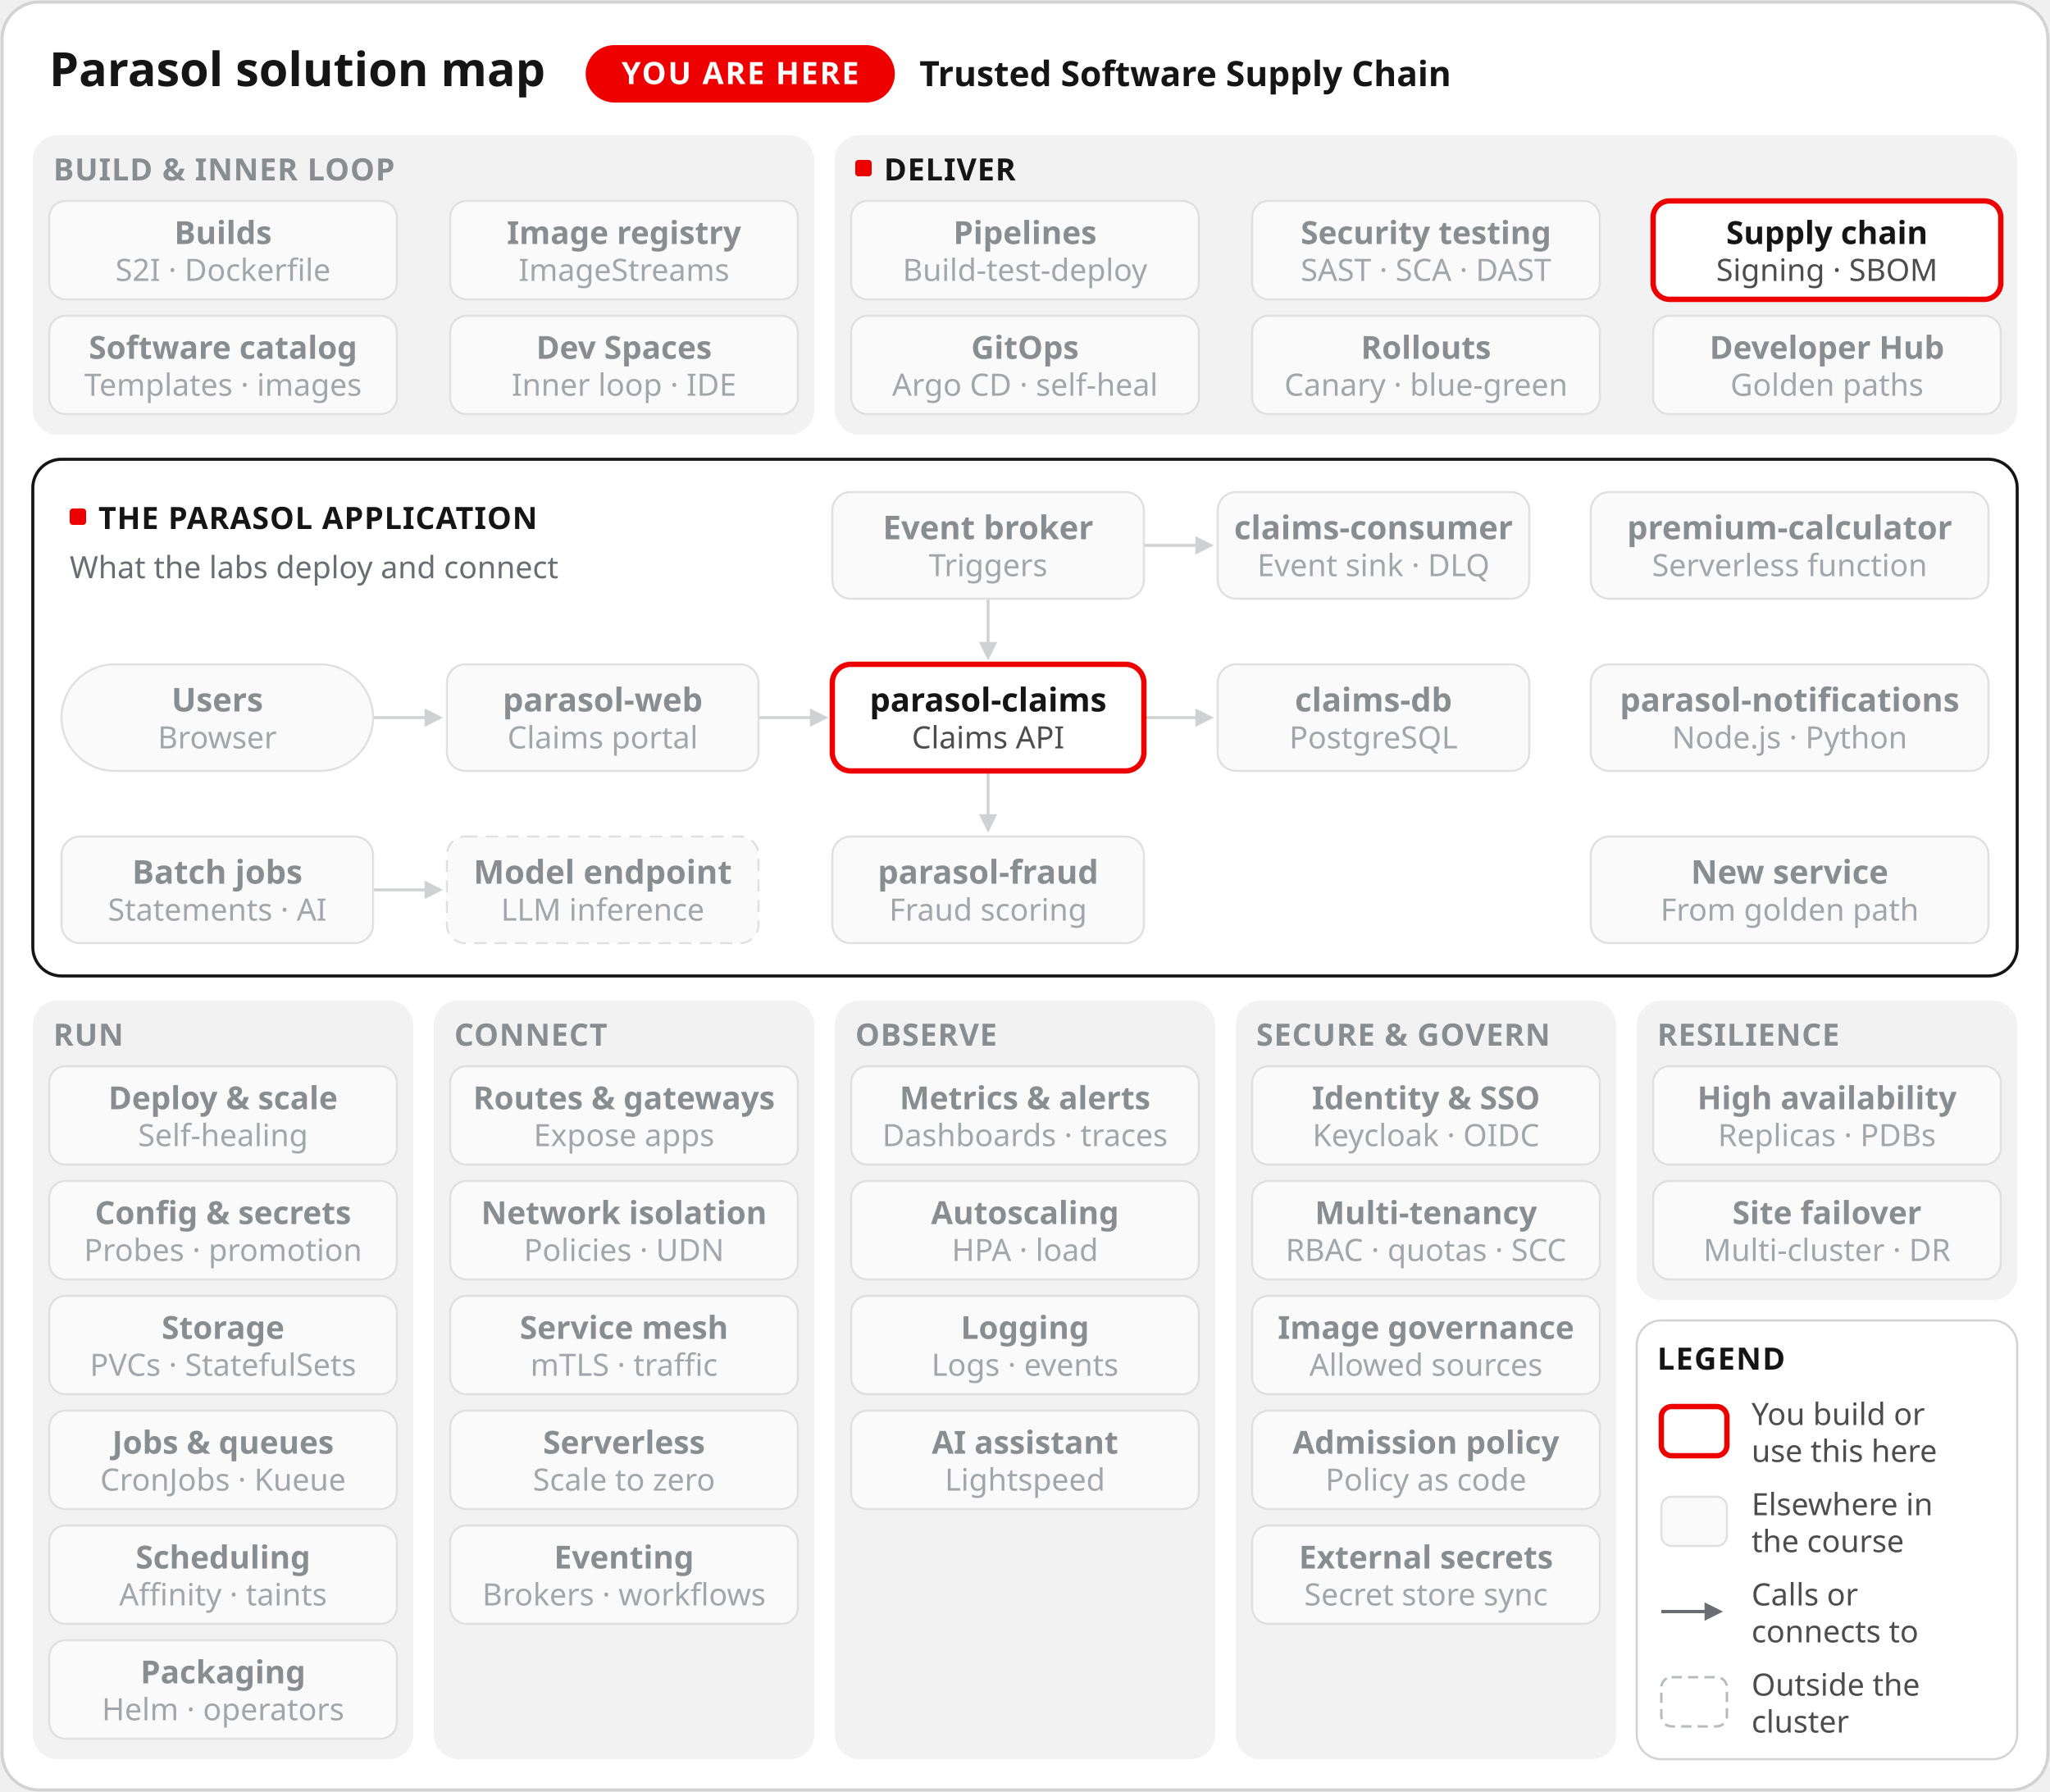
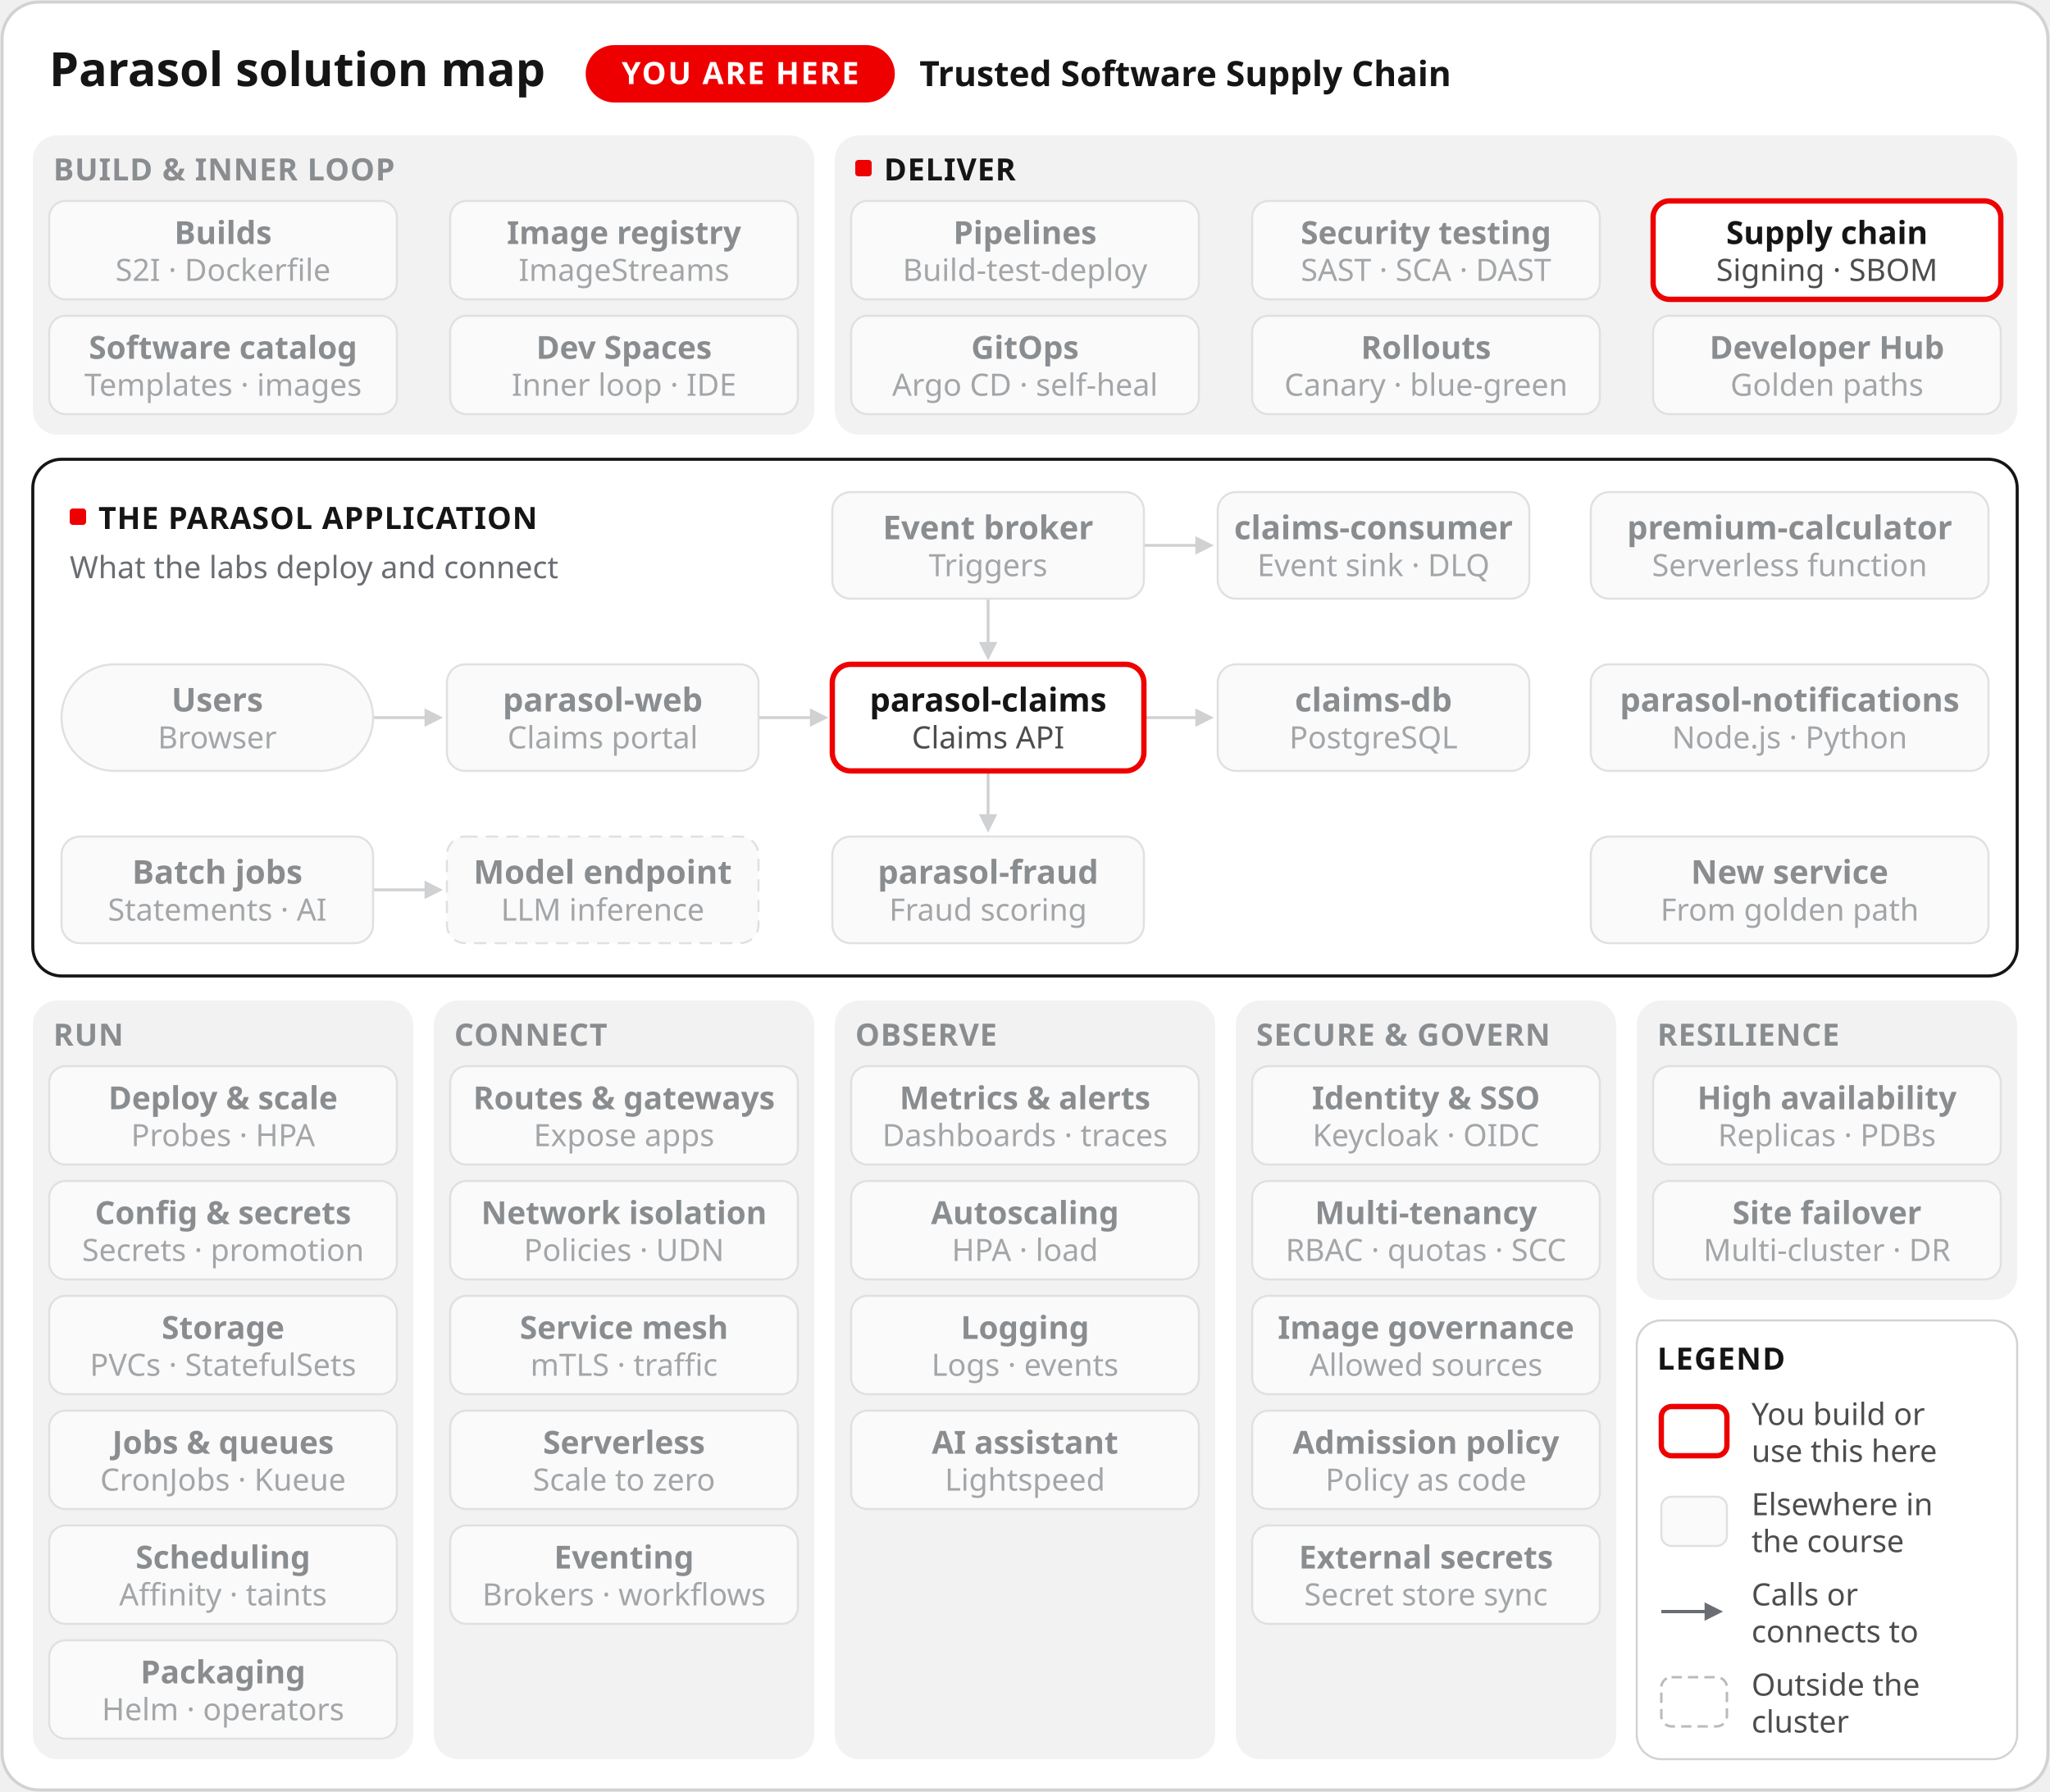
<svg xmlns="http://www.w3.org/2000/svg" width="1000" height="874" viewBox="0 0 1000 874" role="img" aria-labelledby="sm-title sm-desc">
  <defs>
    <marker id="a-norm" viewBox="0 0 10 10" refX="1" refY="5" markerWidth="9" markerHeight="9" markerUnits="userSpaceOnUse" orient="auto">
      <path d="M0,0 L10,5 L0,10 z" fill="#6A6E73" />
    </marker>
    <marker id="a-hi" viewBox="0 0 10 10" refX="1" refY="5" markerWidth="9" markerHeight="9" markerUnits="userSpaceOnUse" orient="auto">
      <path d="M0,0 L10,5 L0,10 z" fill="#EE0000" />
    </marker>
    <marker id="a-dim" viewBox="0 0 10 10" refX="1" refY="5" markerWidth="9" markerHeight="9" markerUnits="userSpaceOnUse" orient="auto">
      <path d="M0,0 L10,5 L0,10 z" fill="#CFD1D3" />
    </marker>
  </defs>
  <rect x="1" y="1" width="998" height="872" rx="18" fill="#FFFFFF" stroke="#D2D2D2" stroke-width="1.5" />
  <text x="24.0" y="42.0" font-family="'Red Hat Display','Red Hat Text',sans-serif" font-size="23" font-weight="700" fill="#151515" text-anchor="start">Parasol solution map</text>
  <rect x="285.7" y="22" width="150.8" height="28" rx="14" fill="#EE0000" />
  <text x="361.1" y="41.0" font-family="'Red Hat Text','Red Hat Display',sans-serif" font-size="15" font-weight="700" fill="#FFFFFF" text-anchor="middle" letter-spacing="0.8">YOU ARE HERE</text>
  <text x="448.5" y="42.0" font-family="'Red Hat Text','Red Hat Display',sans-serif" font-size="17" font-weight="600" fill="#151515" text-anchor="start">Trusted Software Supply Chain</text>
  <rect x="16.0" y="66" width="381.2" height="146" rx="12" fill="#F2F2F2" />
  <text x="26.0" y="88.0" font-family="'Red Hat Text','Red Hat Display',sans-serif" font-size="15" font-weight="700" fill="#8A8D90" text-anchor="start" letter-spacing="0.4">BUILD &amp; INNER LOOP</text>
  <rect x="24.0" y="98.0" width="169.6" height="48" rx="8" fill="#FAFAFA" stroke="#E0E0E0" stroke-width="1.0" />
  <text x="108.8" y="119.0" font-family="'Red Hat Text','Red Hat Display',sans-serif" font-size="15.5" font-weight="600" fill="#8A8D90" text-anchor="middle">Builds</text>
  <text x="108.8" y="137.0" font-family="'Red Hat Text','Red Hat Display',sans-serif" font-size="15" font-weight="400" fill="#A3A6A9" text-anchor="middle">S2I · Dockerfile</text>
  <rect x="219.6" y="98.0" width="169.6" height="48" rx="8" fill="#FAFAFA" stroke="#E0E0E0" stroke-width="1.0" />
  <text x="304.4" y="119.0" font-family="'Red Hat Text','Red Hat Display',sans-serif" font-size="15.5" font-weight="600" fill="#8A8D90" text-anchor="middle">Image registry</text>
  <text x="304.4" y="137.0" font-family="'Red Hat Text','Red Hat Display',sans-serif" font-size="15" font-weight="400" fill="#A3A6A9" text-anchor="middle">ImageStreams</text>
  <rect x="24.0" y="154.0" width="169.6" height="48" rx="8" fill="#FAFAFA" stroke="#E0E0E0" stroke-width="1.0" />
  <text x="108.8" y="175.0" font-family="'Red Hat Text','Red Hat Display',sans-serif" font-size="15.5" font-weight="600" fill="#8A8D90" text-anchor="middle">Software catalog</text>
  <text x="108.8" y="193.0" font-family="'Red Hat Text','Red Hat Display',sans-serif" font-size="15" font-weight="400" fill="#A3A6A9" text-anchor="middle">Templates · images</text>
  <rect x="219.6" y="154.0" width="169.6" height="48" rx="8" fill="#FAFAFA" stroke="#E0E0E0" stroke-width="1.0" />
  <text x="304.4" y="175.0" font-family="'Red Hat Text','Red Hat Display',sans-serif" font-size="15.5" font-weight="600" fill="#8A8D90" text-anchor="middle">Dev Spaces</text>
  <text x="304.4" y="193.0" font-family="'Red Hat Text','Red Hat Display',sans-serif" font-size="15" font-weight="400" fill="#A3A6A9" text-anchor="middle">Inner loop · IDE</text>
  <rect x="407.2" y="66" width="576.8" height="146" rx="12" fill="#F2F2F2" />
  <rect x="417.2" y="78.0" width="8" height="8" rx="1.5" fill="#EE0000" />
  <text x="431.2" y="88.0" font-family="'Red Hat Text','Red Hat Display',sans-serif" font-size="15" font-weight="700" fill="#151515" text-anchor="start" letter-spacing="0.4">DELIVER</text>
  <rect x="415.2" y="98.0" width="169.6" height="48" rx="8" fill="#FAFAFA" stroke="#E0E0E0" stroke-width="1.0" />
  <text x="500.0" y="119.0" font-family="'Red Hat Text','Red Hat Display',sans-serif" font-size="15.5" font-weight="600" fill="#8A8D90" text-anchor="middle">Pipelines</text>
  <text x="500.0" y="137.0" font-family="'Red Hat Text','Red Hat Display',sans-serif" font-size="15" font-weight="400" fill="#A3A6A9" text-anchor="middle">Build-test-deploy</text>
  <rect x="610.8" y="98.0" width="169.6" height="48" rx="8" fill="#FAFAFA" stroke="#E0E0E0" stroke-width="1.0" />
  <text x="695.6" y="119.0" font-family="'Red Hat Text','Red Hat Display',sans-serif" font-size="15.5" font-weight="600" fill="#8A8D90" text-anchor="middle">Security testing</text>
  <text x="695.6" y="137.0" font-family="'Red Hat Text','Red Hat Display',sans-serif" font-size="15" font-weight="400" fill="#A3A6A9" text-anchor="middle">SAST · SCA · DAST</text>
  <rect x="806.4" y="98.0" width="169.6" height="48" rx="8" fill="#FFFFFF" stroke="#EE0000" stroke-width="2.6" />
  <text x="891.2" y="119.0" font-family="'Red Hat Text','Red Hat Display',sans-serif" font-size="15.5" font-weight="700" fill="#151515" text-anchor="middle">Supply chain</text>
  <text x="891.2" y="137.0" font-family="'Red Hat Text','Red Hat Display',sans-serif" font-size="15" font-weight="400" fill="#4D4D4D" text-anchor="middle">Signing · SBOM</text>
  <rect x="415.2" y="154.0" width="169.6" height="48" rx="8" fill="#FAFAFA" stroke="#E0E0E0" stroke-width="1.0" />
  <text x="500.0" y="175.0" font-family="'Red Hat Text','Red Hat Display',sans-serif" font-size="15.5" font-weight="600" fill="#8A8D90" text-anchor="middle">GitOps</text>
  <text x="500.0" y="193.0" font-family="'Red Hat Text','Red Hat Display',sans-serif" font-size="15" font-weight="400" fill="#A3A6A9" text-anchor="middle">Argo CD · self-heal</text>
  <rect x="610.8" y="154.0" width="169.6" height="48" rx="8" fill="#FAFAFA" stroke="#E0E0E0" stroke-width="1.0" />
  <text x="695.6" y="175.0" font-family="'Red Hat Text','Red Hat Display',sans-serif" font-size="15.5" font-weight="600" fill="#8A8D90" text-anchor="middle">Rollouts</text>
  <text x="695.6" y="193.0" font-family="'Red Hat Text','Red Hat Display',sans-serif" font-size="15" font-weight="400" fill="#A3A6A9" text-anchor="middle">Canary · blue-green</text>
  <rect x="806.4" y="154.0" width="169.6" height="48" rx="8" fill="#FAFAFA" stroke="#E0E0E0" stroke-width="1.0" />
  <text x="891.2" y="175.0" font-family="'Red Hat Text','Red Hat Display',sans-serif" font-size="15.5" font-weight="600" fill="#8A8D90" text-anchor="middle">Developer Hub</text>
  <text x="891.2" y="193.0" font-family="'Red Hat Text','Red Hat Display',sans-serif" font-size="15" font-weight="400" fill="#A3A6A9" text-anchor="middle">Golden paths</text>
  <rect x="16.0" y="488" width="185.6" height="370" rx="12" fill="#F2F2F2" />
  <text x="26.0" y="510.0" font-family="'Red Hat Text','Red Hat Display',sans-serif" font-size="15" font-weight="700" fill="#8A8D90" text-anchor="start" letter-spacing="0.4">RUN</text>
  <rect x="24.0" y="520.0" width="169.6" height="48" rx="8" fill="#FAFAFA" stroke="#E0E0E0" stroke-width="1.0" />
  <text x="108.8" y="541.0" font-family="'Red Hat Text','Red Hat Display',sans-serif" font-size="15.5" font-weight="600" fill="#8A8D90" text-anchor="middle">Deploy &amp; scale</text>
-   <text x="108.8" y="559.0" font-family="'Red Hat Text','Red Hat Display',sans-serif" font-size="15" font-weight="400" fill="#A3A6A9" text-anchor="middle">Self-healing</text>
+   <text x="108.8" y="559.0" font-family="'Red Hat Text','Red Hat Display',sans-serif" font-size="15" font-weight="400" fill="#A3A6A9" text-anchor="middle">Probes · HPA</text>
  <rect x="24.0" y="576.0" width="169.6" height="48" rx="8" fill="#FAFAFA" stroke="#E0E0E0" stroke-width="1.0" />
  <text x="108.8" y="597.0" font-family="'Red Hat Text','Red Hat Display',sans-serif" font-size="15.5" font-weight="600" fill="#8A8D90" text-anchor="middle">Config &amp; secrets</text>
-   <text x="108.8" y="615.0" font-family="'Red Hat Text','Red Hat Display',sans-serif" font-size="15" font-weight="400" fill="#A3A6A9" text-anchor="middle">Probes · promotion</text>
+   <text x="108.8" y="615.0" font-family="'Red Hat Text','Red Hat Display',sans-serif" font-size="15" font-weight="400" fill="#A3A6A9" text-anchor="middle">Secrets · promotion</text>
  <rect x="24.0" y="632.0" width="169.6" height="48" rx="8" fill="#FAFAFA" stroke="#E0E0E0" stroke-width="1.0" />
  <text x="108.8" y="653.0" font-family="'Red Hat Text','Red Hat Display',sans-serif" font-size="15.5" font-weight="600" fill="#8A8D90" text-anchor="middle">Storage</text>
  <text x="108.8" y="671.0" font-family="'Red Hat Text','Red Hat Display',sans-serif" font-size="15" font-weight="400" fill="#A3A6A9" text-anchor="middle">PVCs · StatefulSets</text>
  <rect x="24.0" y="688.0" width="169.6" height="48" rx="8" fill="#FAFAFA" stroke="#E0E0E0" stroke-width="1.0" />
  <text x="108.8" y="709.0" font-family="'Red Hat Text','Red Hat Display',sans-serif" font-size="15.5" font-weight="600" fill="#8A8D90" text-anchor="middle">Jobs &amp; queues</text>
  <text x="108.8" y="727.0" font-family="'Red Hat Text','Red Hat Display',sans-serif" font-size="15" font-weight="400" fill="#A3A6A9" text-anchor="middle">CronJobs · Kueue</text>
  <rect x="24.0" y="744.0" width="169.6" height="48" rx="8" fill="#FAFAFA" stroke="#E0E0E0" stroke-width="1.0" />
  <text x="108.8" y="765.0" font-family="'Red Hat Text','Red Hat Display',sans-serif" font-size="15.5" font-weight="600" fill="#8A8D90" text-anchor="middle">Scheduling</text>
  <text x="108.8" y="783.0" font-family="'Red Hat Text','Red Hat Display',sans-serif" font-size="15" font-weight="400" fill="#A3A6A9" text-anchor="middle">Affinity · taints</text>
  <rect x="24.0" y="800.0" width="169.6" height="48" rx="8" fill="#FAFAFA" stroke="#E0E0E0" stroke-width="1.0" />
  <text x="108.8" y="821.0" font-family="'Red Hat Text','Red Hat Display',sans-serif" font-size="15.5" font-weight="600" fill="#8A8D90" text-anchor="middle">Packaging</text>
  <text x="108.8" y="839.0" font-family="'Red Hat Text','Red Hat Display',sans-serif" font-size="15" font-weight="400" fill="#A3A6A9" text-anchor="middle">Helm · operators</text>
  <rect x="211.6" y="488" width="185.6" height="370" rx="12" fill="#F2F2F2" />
  <text x="221.6" y="510.0" font-family="'Red Hat Text','Red Hat Display',sans-serif" font-size="15" font-weight="700" fill="#8A8D90" text-anchor="start" letter-spacing="0.4">CONNECT</text>
  <rect x="219.6" y="520.0" width="169.6" height="48" rx="8" fill="#FAFAFA" stroke="#E0E0E0" stroke-width="1.0" />
  <text x="304.4" y="541.0" font-family="'Red Hat Text','Red Hat Display',sans-serif" font-size="15.5" font-weight="600" fill="#8A8D90" text-anchor="middle">Routes &amp; gateways</text>
  <text x="304.4" y="559.0" font-family="'Red Hat Text','Red Hat Display',sans-serif" font-size="15" font-weight="400" fill="#A3A6A9" text-anchor="middle">Expose apps</text>
  <rect x="219.6" y="576.0" width="169.6" height="48" rx="8" fill="#FAFAFA" stroke="#E0E0E0" stroke-width="1.0" />
  <text x="304.4" y="597.0" font-family="'Red Hat Text','Red Hat Display',sans-serif" font-size="15.5" font-weight="600" fill="#8A8D90" text-anchor="middle">Network isolation</text>
  <text x="304.4" y="615.0" font-family="'Red Hat Text','Red Hat Display',sans-serif" font-size="15" font-weight="400" fill="#A3A6A9" text-anchor="middle">Policies · UDN</text>
  <rect x="219.6" y="632.0" width="169.6" height="48" rx="8" fill="#FAFAFA" stroke="#E0E0E0" stroke-width="1.0" />
  <text x="304.4" y="653.0" font-family="'Red Hat Text','Red Hat Display',sans-serif" font-size="15.5" font-weight="600" fill="#8A8D90" text-anchor="middle">Service mesh</text>
  <text x="304.4" y="671.0" font-family="'Red Hat Text','Red Hat Display',sans-serif" font-size="15" font-weight="400" fill="#A3A6A9" text-anchor="middle">mTLS · traffic</text>
  <rect x="219.6" y="688.0" width="169.6" height="48" rx="8" fill="#FAFAFA" stroke="#E0E0E0" stroke-width="1.0" />
  <text x="304.4" y="709.0" font-family="'Red Hat Text','Red Hat Display',sans-serif" font-size="15.5" font-weight="600" fill="#8A8D90" text-anchor="middle">Serverless</text>
  <text x="304.4" y="727.0" font-family="'Red Hat Text','Red Hat Display',sans-serif" font-size="15" font-weight="400" fill="#A3A6A9" text-anchor="middle">Scale to zero</text>
  <rect x="219.6" y="744.0" width="169.6" height="48" rx="8" fill="#FAFAFA" stroke="#E0E0E0" stroke-width="1.0" />
  <text x="304.4" y="765.0" font-family="'Red Hat Text','Red Hat Display',sans-serif" font-size="15.5" font-weight="600" fill="#8A8D90" text-anchor="middle">Eventing</text>
  <text x="304.4" y="783.0" font-family="'Red Hat Text','Red Hat Display',sans-serif" font-size="15" font-weight="400" fill="#A3A6A9" text-anchor="middle">Brokers · workflows</text>
  <rect x="407.2" y="488" width="185.6" height="370" rx="12" fill="#F2F2F2" />
  <text x="417.2" y="510.0" font-family="'Red Hat Text','Red Hat Display',sans-serif" font-size="15" font-weight="700" fill="#8A8D90" text-anchor="start" letter-spacing="0.4">OBSERVE</text>
  <rect x="415.2" y="520.0" width="169.6" height="48" rx="8" fill="#FAFAFA" stroke="#E0E0E0" stroke-width="1.0" />
  <text x="500.0" y="541.0" font-family="'Red Hat Text','Red Hat Display',sans-serif" font-size="15.5" font-weight="600" fill="#8A8D90" text-anchor="middle">Metrics &amp; alerts</text>
  <text x="500.0" y="559.0" font-family="'Red Hat Text','Red Hat Display',sans-serif" font-size="15" font-weight="400" fill="#A3A6A9" text-anchor="middle">Dashboards · traces</text>
  <rect x="415.2" y="576.0" width="169.6" height="48" rx="8" fill="#FAFAFA" stroke="#E0E0E0" stroke-width="1.0" />
  <text x="500.0" y="597.0" font-family="'Red Hat Text','Red Hat Display',sans-serif" font-size="15.5" font-weight="600" fill="#8A8D90" text-anchor="middle">Autoscaling</text>
  <text x="500.0" y="615.0" font-family="'Red Hat Text','Red Hat Display',sans-serif" font-size="15" font-weight="400" fill="#A3A6A9" text-anchor="middle">HPA · load</text>
  <rect x="415.2" y="632.0" width="169.6" height="48" rx="8" fill="#FAFAFA" stroke="#E0E0E0" stroke-width="1.0" />
  <text x="500.0" y="653.0" font-family="'Red Hat Text','Red Hat Display',sans-serif" font-size="15.5" font-weight="600" fill="#8A8D90" text-anchor="middle">Logging</text>
  <text x="500.0" y="671.0" font-family="'Red Hat Text','Red Hat Display',sans-serif" font-size="15" font-weight="400" fill="#A3A6A9" text-anchor="middle">Logs · events</text>
  <rect x="415.2" y="688.0" width="169.6" height="48" rx="8" fill="#FAFAFA" stroke="#E0E0E0" stroke-width="1.0" />
  <text x="500.0" y="709.0" font-family="'Red Hat Text','Red Hat Display',sans-serif" font-size="15.5" font-weight="600" fill="#8A8D90" text-anchor="middle">AI assistant</text>
  <text x="500.0" y="727.0" font-family="'Red Hat Text','Red Hat Display',sans-serif" font-size="15" font-weight="400" fill="#A3A6A9" text-anchor="middle">Lightspeed</text>
  <rect x="602.8" y="488" width="185.6" height="370" rx="12" fill="#F2F2F2" />
  <text x="612.8" y="510.0" font-family="'Red Hat Text','Red Hat Display',sans-serif" font-size="15" font-weight="700" fill="#8A8D90" text-anchor="start" letter-spacing="0.4">SECURE &amp; GOVERN</text>
  <rect x="610.8" y="520.0" width="169.6" height="48" rx="8" fill="#FAFAFA" stroke="#E0E0E0" stroke-width="1.0" />
  <text x="695.6" y="541.0" font-family="'Red Hat Text','Red Hat Display',sans-serif" font-size="15.5" font-weight="600" fill="#8A8D90" text-anchor="middle">Identity &amp; SSO</text>
  <text x="695.6" y="559.0" font-family="'Red Hat Text','Red Hat Display',sans-serif" font-size="15" font-weight="400" fill="#A3A6A9" text-anchor="middle">Keycloak · OIDC</text>
  <rect x="610.8" y="576.0" width="169.6" height="48" rx="8" fill="#FAFAFA" stroke="#E0E0E0" stroke-width="1.0" />
  <text x="695.6" y="597.0" font-family="'Red Hat Text','Red Hat Display',sans-serif" font-size="15.5" font-weight="600" fill="#8A8D90" text-anchor="middle">Multi-tenancy</text>
  <text x="695.6" y="615.0" font-family="'Red Hat Text','Red Hat Display',sans-serif" font-size="15" font-weight="400" fill="#A3A6A9" text-anchor="middle">RBAC · quotas · SCC</text>
  <rect x="610.8" y="632.0" width="169.6" height="48" rx="8" fill="#FAFAFA" stroke="#E0E0E0" stroke-width="1.0" />
  <text x="695.6" y="653.0" font-family="'Red Hat Text','Red Hat Display',sans-serif" font-size="15.5" font-weight="600" fill="#8A8D90" text-anchor="middle">Image governance</text>
  <text x="695.6" y="671.0" font-family="'Red Hat Text','Red Hat Display',sans-serif" font-size="15" font-weight="400" fill="#A3A6A9" text-anchor="middle">Allowed sources</text>
  <rect x="610.8" y="688.0" width="169.6" height="48" rx="8" fill="#FAFAFA" stroke="#E0E0E0" stroke-width="1.0" />
  <text x="695.6" y="709.0" font-family="'Red Hat Text','Red Hat Display',sans-serif" font-size="15.5" font-weight="600" fill="#8A8D90" text-anchor="middle">Admission policy</text>
  <text x="695.6" y="727.0" font-family="'Red Hat Text','Red Hat Display',sans-serif" font-size="15" font-weight="400" fill="#A3A6A9" text-anchor="middle">Policy as code</text>
  <rect x="610.8" y="744.0" width="169.6" height="48" rx="8" fill="#FAFAFA" stroke="#E0E0E0" stroke-width="1.0" />
  <text x="695.6" y="765.0" font-family="'Red Hat Text','Red Hat Display',sans-serif" font-size="15.5" font-weight="600" fill="#8A8D90" text-anchor="middle">External secrets</text>
  <text x="695.6" y="783.0" font-family="'Red Hat Text','Red Hat Display',sans-serif" font-size="15" font-weight="400" fill="#A3A6A9" text-anchor="middle">Secret store sync</text>
  <rect x="798.4" y="488" width="185.6" height="146" rx="12" fill="#F2F2F2" />
  <text x="808.4" y="510.0" font-family="'Red Hat Text','Red Hat Display',sans-serif" font-size="15" font-weight="700" fill="#8A8D90" text-anchor="start" letter-spacing="0.4">RESILIENCE</text>
  <rect x="806.4" y="520.0" width="169.6" height="48" rx="8" fill="#FAFAFA" stroke="#E0E0E0" stroke-width="1.0" />
  <text x="891.2" y="541.0" font-family="'Red Hat Text','Red Hat Display',sans-serif" font-size="15.5" font-weight="600" fill="#8A8D90" text-anchor="middle">High availability</text>
  <text x="891.2" y="559.0" font-family="'Red Hat Text','Red Hat Display',sans-serif" font-size="15" font-weight="400" fill="#A3A6A9" text-anchor="middle">Replicas · PDBs</text>
  <rect x="806.4" y="576.0" width="169.6" height="48" rx="8" fill="#FAFAFA" stroke="#E0E0E0" stroke-width="1.0" />
  <text x="891.2" y="597.0" font-family="'Red Hat Text','Red Hat Display',sans-serif" font-size="15.5" font-weight="600" fill="#8A8D90" text-anchor="middle">Site failover</text>
  <text x="891.2" y="615.0" font-family="'Red Hat Text','Red Hat Display',sans-serif" font-size="15" font-weight="400" fill="#A3A6A9" text-anchor="middle">Multi-cluster · DR</text>
  <rect x="798.4" y="644.0" width="185.6" height="214.0" rx="12" fill="#FFFFFF" stroke="#D2D2D2" stroke-width="1" />
  <text x="808.4" y="668.0" font-family="'Red Hat Text','Red Hat Display',sans-serif" font-size="15" font-weight="700" fill="#151515" text-anchor="start" letter-spacing="0.6">LEGEND</text>
  <rect x="810.4" y="686.0" width="32" height="24" rx="5" fill="#FFFFFF" stroke="#EE0000" stroke-width="2.6" />
  <text x="854.4" y="695.0" font-family="'Red Hat Text','Red Hat Display',sans-serif" font-size="15" font-weight="400" fill="#4D4D4D" text-anchor="start">You build or</text>
  <text x="854.4" y="713.0" font-family="'Red Hat Text','Red Hat Display',sans-serif" font-size="15" font-weight="400" fill="#4D4D4D" text-anchor="start">use this here</text>
  <rect x="810.4" y="730.0" width="32" height="24" rx="5" fill="#FAFAFA" stroke="#E0E0E0" stroke-width="1.0" />
  <text x="854.4" y="739.0" font-family="'Red Hat Text','Red Hat Display',sans-serif" font-size="15" font-weight="400" fill="#4D4D4D" text-anchor="start">Elsewhere in</text>
  <text x="854.4" y="757.0" font-family="'Red Hat Text','Red Hat Display',sans-serif" font-size="15" font-weight="400" fill="#4D4D4D" text-anchor="start">the course</text>
  <path d="M810.4,786.0 H832.4" stroke="#6A6E73" stroke-width="1.6" marker-end="url(#a-norm)" />
  <text x="854.4" y="783.0" font-family="'Red Hat Text','Red Hat Display',sans-serif" font-size="15" font-weight="400" fill="#4D4D4D" text-anchor="start">Calls or</text>
  <text x="854.4" y="801.0" font-family="'Red Hat Text','Red Hat Display',sans-serif" font-size="15" font-weight="400" fill="#4D4D4D" text-anchor="start">connects to</text>
  <rect x="810.4" y="818.0" width="32" height="24" rx="5" fill="#FFFFFF" stroke="#B8BBBE" stroke-width="1.2" stroke-dasharray="5 3" />
  <text x="854.4" y="827.0" font-family="'Red Hat Text','Red Hat Display',sans-serif" font-size="15" font-weight="400" fill="#4D4D4D" text-anchor="start">Outside the</text>
  <text x="854.4" y="845.0" font-family="'Red Hat Text','Red Hat Display',sans-serif" font-size="15" font-weight="400" fill="#4D4D4D" text-anchor="start">cluster</text>
  <rect x="16" y="224" width="968" height="252" rx="14" fill="#FFFFFF" stroke="#151515" stroke-width="1.5" />
  <rect x="34.0" y="248.0" width="8" height="8" rx="1.5" fill="#EE0000" />
  <text x="48.0" y="258.0" font-family="'Red Hat Text','Red Hat Display',sans-serif" font-size="15" font-weight="700" fill="#151515" text-anchor="start" letter-spacing="0.4">THE PARASOL APPLICATION</text>
  <text x="34.0" y="282.0" font-family="'Red Hat Text','Red Hat Display',sans-serif" font-size="15" font-weight="400" fill="#6A6E73" text-anchor="start">What the labs deploy and connect</text>
  <path d="M182.0,350.0 H208.0" fill="none" stroke="#CFD1D3" stroke-width="1.4" marker-end="url(#a-dim)" />
  <path d="M370.0,350.0 H396.0" fill="none" stroke="#CFD1D3" stroke-width="1.4" marker-end="url(#a-dim)" />
  <path d="M558.0,350.0 H584.0" fill="none" stroke="#CFD1D3" stroke-width="1.4" marker-end="url(#a-dim)" />
  <path d="M482.0,376.0 V398.0" fill="none" stroke="#CFD1D3" stroke-width="1.4" marker-end="url(#a-dim)" />
  <path d="M482.0,292.0 V314.0" fill="none" stroke="#CFD1D3" stroke-width="1.4" marker-end="url(#a-dim)" />
  <path d="M558.0,266.0 H584.0" fill="none" stroke="#CFD1D3" stroke-width="1.4" marker-end="url(#a-dim)" />
  <path d="M182.0,434.0 H208.0" fill="none" stroke="#CFD1D3" stroke-width="1.4" marker-end="url(#a-dim)" />
  <rect x="406.0" y="240.0" width="152.0" height="52" rx="9" fill="#FAFAFA" stroke="#E0E0E0" stroke-width="1.0" />
  <text x="482.0" y="263.0" font-family="'Red Hat Text','Red Hat Display',sans-serif" font-size="16" font-weight="600" fill="#8A8D90" text-anchor="middle">Event broker</text>
  <text x="482.0" y="281.0" font-family="'Red Hat Text','Red Hat Display',sans-serif" font-size="15" font-weight="400" fill="#A3A6A9" text-anchor="middle">Triggers</text>
  <rect x="594.0" y="240.0" width="152.0" height="52" rx="9" fill="#FAFAFA" stroke="#E0E0E0" stroke-width="1.0" />
  <text x="670.0" y="263.0" font-family="'Red Hat Text','Red Hat Display',sans-serif" font-size="16" font-weight="600" fill="#8A8D90" text-anchor="middle">claims-consumer</text>
  <text x="670.0" y="281.0" font-family="'Red Hat Text','Red Hat Display',sans-serif" font-size="15" font-weight="400" fill="#A3A6A9" text-anchor="middle">Event sink · DLQ</text>
  <rect x="776.0" y="240.0" width="194.0" height="52" rx="9" fill="#FAFAFA" stroke="#E0E0E0" stroke-width="1.0" />
  <text x="873.0" y="263.0" font-family="'Red Hat Text','Red Hat Display',sans-serif" font-size="16" font-weight="600" fill="#8A8D90" text-anchor="middle">premium-calculator</text>
  <text x="873.0" y="281.0" font-family="'Red Hat Text','Red Hat Display',sans-serif" font-size="15" font-weight="400" fill="#A3A6A9" text-anchor="middle">Serverless function</text>
  <rect x="30.0" y="324.0" width="152.0" height="52" rx="26.0" fill="#FAFAFA" stroke="#E0E0E0" stroke-width="1.0" />
  <text x="106.0" y="347.0" font-family="'Red Hat Text','Red Hat Display',sans-serif" font-size="16" font-weight="600" fill="#8A8D90" text-anchor="middle">Users</text>
  <text x="106.0" y="365.0" font-family="'Red Hat Text','Red Hat Display',sans-serif" font-size="15" font-weight="400" fill="#A3A6A9" text-anchor="middle">Browser</text>
  <rect x="218.0" y="324.0" width="152.0" height="52" rx="9" fill="#FAFAFA" stroke="#E0E0E0" stroke-width="1.0" />
  <text x="294.0" y="347.0" font-family="'Red Hat Text','Red Hat Display',sans-serif" font-size="16" font-weight="600" fill="#8A8D90" text-anchor="middle">parasol-web</text>
  <text x="294.0" y="365.0" font-family="'Red Hat Text','Red Hat Display',sans-serif" font-size="15" font-weight="400" fill="#A3A6A9" text-anchor="middle">Claims portal</text>
  <rect x="406.0" y="324.0" width="152.0" height="52" rx="9" fill="#FFFFFF" stroke="#EE0000" stroke-width="2.6" />
  <text x="482.0" y="347.0" font-family="'Red Hat Text','Red Hat Display',sans-serif" font-size="16" font-weight="700" fill="#151515" text-anchor="middle">parasol-claims</text>
  <text x="482.0" y="365.0" font-family="'Red Hat Text','Red Hat Display',sans-serif" font-size="15" font-weight="400" fill="#4D4D4D" text-anchor="middle">Claims API</text>
  <rect x="594.0" y="324.0" width="152.0" height="52" rx="9" fill="#FAFAFA" stroke="#E0E0E0" stroke-width="1.0" />
  <text x="670.0" y="347.0" font-family="'Red Hat Text','Red Hat Display',sans-serif" font-size="16" font-weight="600" fill="#8A8D90" text-anchor="middle">claims-db</text>
  <text x="670.0" y="365.0" font-family="'Red Hat Text','Red Hat Display',sans-serif" font-size="15" font-weight="400" fill="#A3A6A9" text-anchor="middle">PostgreSQL</text>
  <rect x="776.0" y="324.0" width="194.0" height="52" rx="9" fill="#FAFAFA" stroke="#E0E0E0" stroke-width="1.0" />
  <text x="873.0" y="347.0" font-family="'Red Hat Text','Red Hat Display',sans-serif" font-size="16" font-weight="600" fill="#8A8D90" text-anchor="middle">parasol-notifications</text>
  <text x="873.0" y="365.0" font-family="'Red Hat Text','Red Hat Display',sans-serif" font-size="15" font-weight="400" fill="#A3A6A9" text-anchor="middle">Node.js · Python</text>
  <rect x="30.0" y="408.0" width="152.0" height="52" rx="9" fill="#FAFAFA" stroke="#E0E0E0" stroke-width="1.0" />
  <text x="106.0" y="431.0" font-family="'Red Hat Text','Red Hat Display',sans-serif" font-size="16" font-weight="600" fill="#8A8D90" text-anchor="middle">Batch jobs</text>
  <text x="106.0" y="449.0" font-family="'Red Hat Text','Red Hat Display',sans-serif" font-size="15" font-weight="400" fill="#A3A6A9" text-anchor="middle">Statements · AI</text>
  <rect x="218.0" y="408.0" width="152.0" height="52" rx="9" fill="#FAFAFA" stroke="#E0E0E0" stroke-width="1.0" stroke-dasharray="6 4" />
  <text x="294.0" y="431.0" font-family="'Red Hat Text','Red Hat Display',sans-serif" font-size="16" font-weight="600" fill="#8A8D90" text-anchor="middle">Model endpoint</text>
  <text x="294.0" y="449.0" font-family="'Red Hat Text','Red Hat Display',sans-serif" font-size="15" font-weight="400" fill="#A3A6A9" text-anchor="middle">LLM inference</text>
  <rect x="406.0" y="408.0" width="152.0" height="52" rx="9" fill="#FAFAFA" stroke="#E0E0E0" stroke-width="1.0" />
  <text x="482.0" y="431.0" font-family="'Red Hat Text','Red Hat Display',sans-serif" font-size="16" font-weight="600" fill="#8A8D90" text-anchor="middle">parasol-fraud</text>
  <text x="482.0" y="449.0" font-family="'Red Hat Text','Red Hat Display',sans-serif" font-size="15" font-weight="400" fill="#A3A6A9" text-anchor="middle">Fraud scoring</text>
  <rect x="776.0" y="408.0" width="194.0" height="52" rx="9" fill="#FAFAFA" stroke="#E0E0E0" stroke-width="1.0" />
  <text x="873.0" y="431.0" font-family="'Red Hat Text','Red Hat Display',sans-serif" font-size="16" font-weight="600" fill="#8A8D90" text-anchor="middle">New service</text>
  <text x="873.0" y="449.0" font-family="'Red Hat Text','Red Hat Display',sans-serif" font-size="15" font-weight="400" fill="#A3A6A9" text-anchor="middle">From golden path</text>
</svg>
